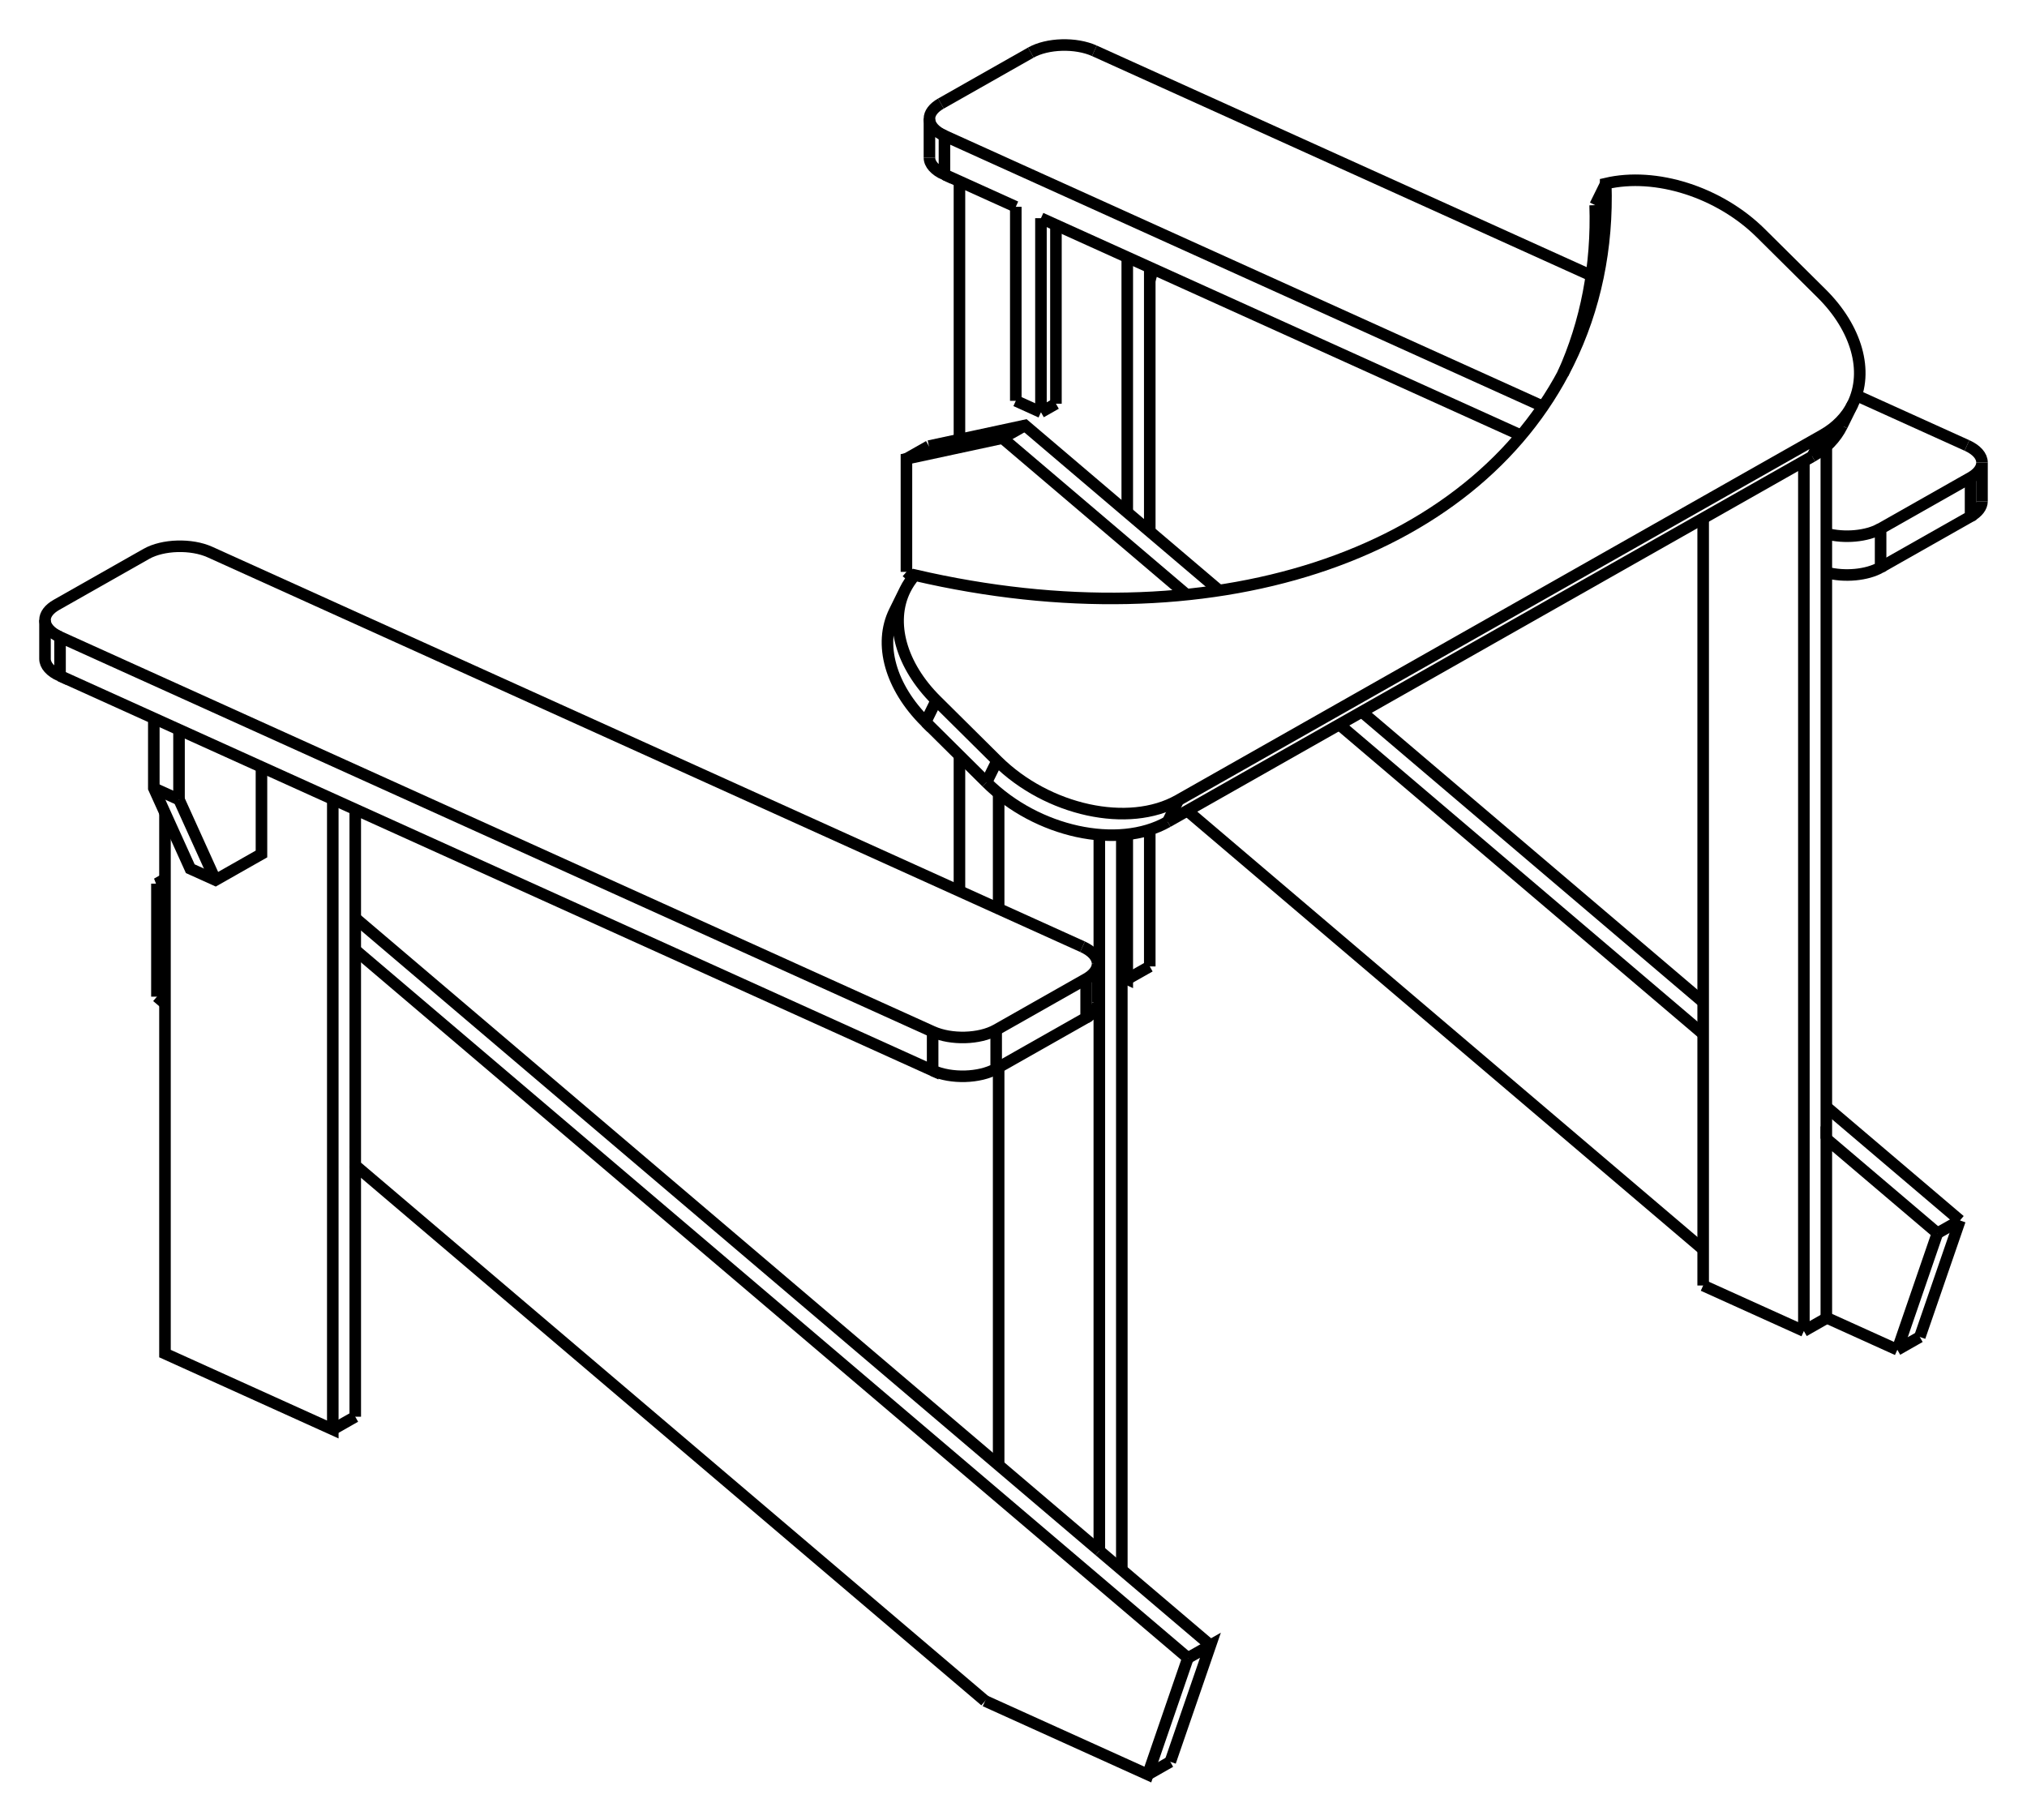
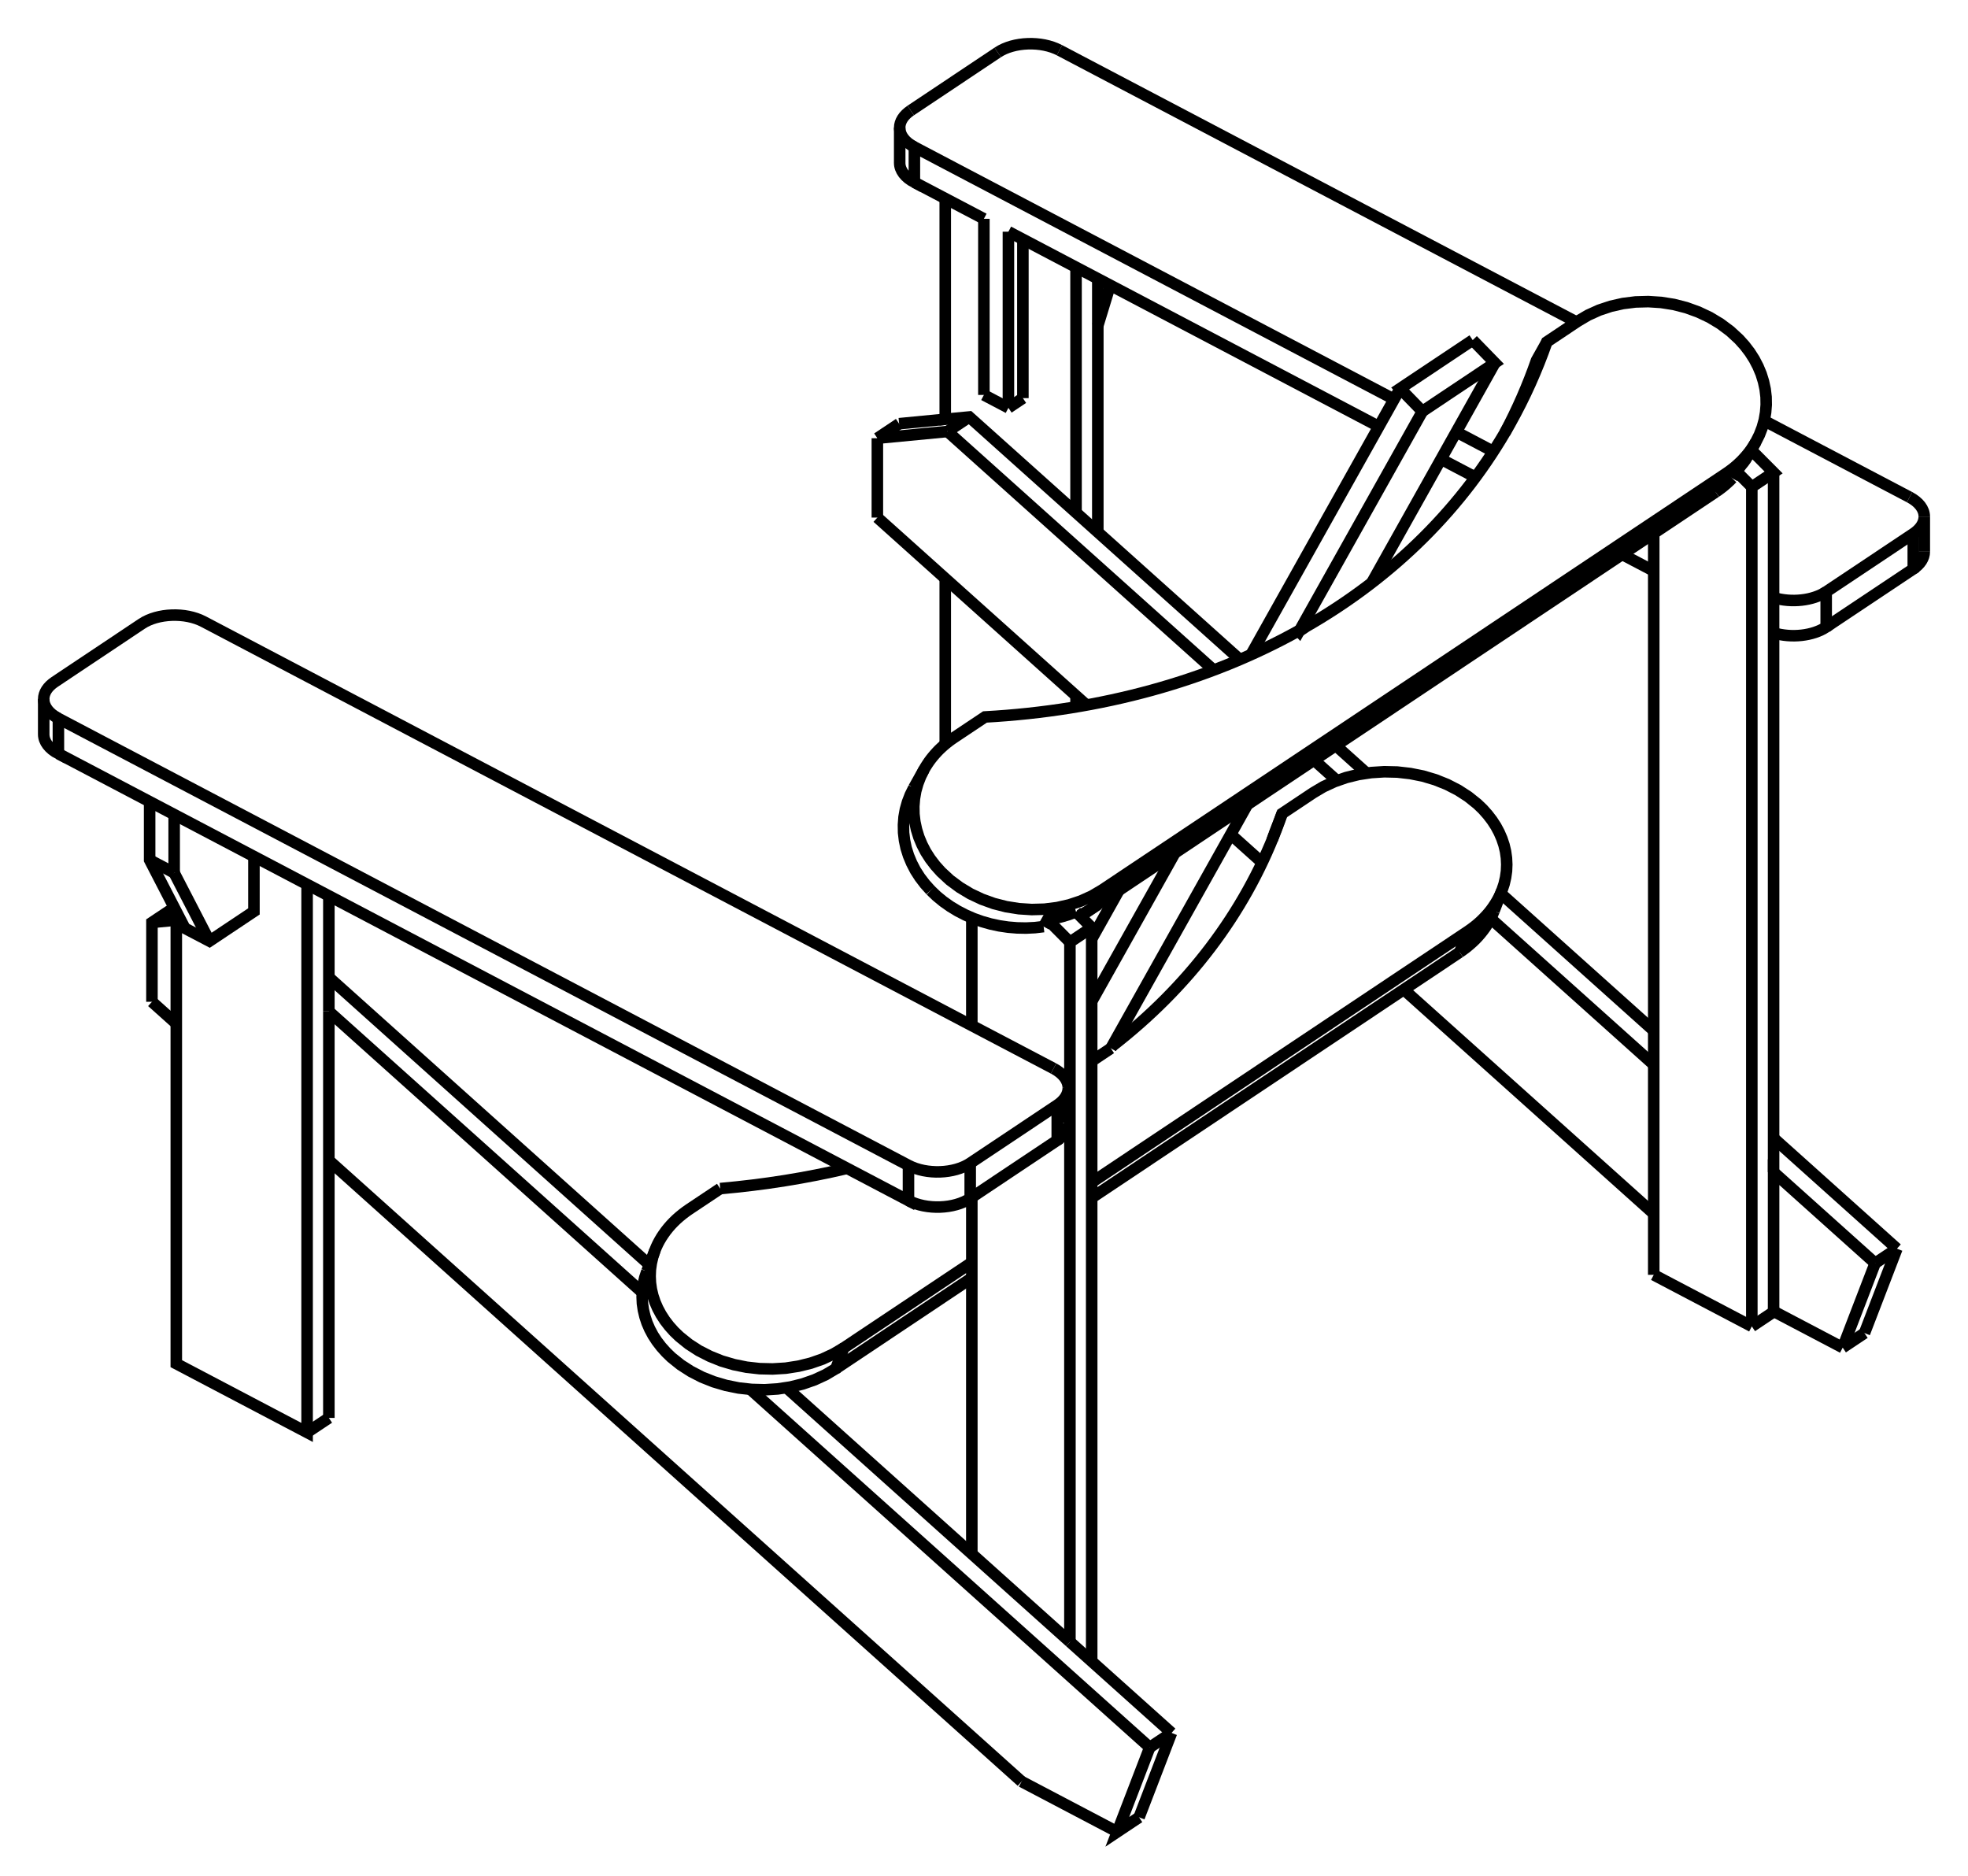
- <svg xmlns="http://www.w3.org/2000/svg" version="1.1" viewBox="-23.569 -18.044 45.042 40.438" fill="none" stroke="black" stroke-width="0.6%" vector-effect="non-scaling-stroke">
-   <path d="M -2.764 -2.478 A 3 2.105 26.256 0 1 -3.456 -4.938 A 3 2.105 26.256 0 1 -3.239 -5.262 A 16 11.227 206.256 0 0 11.283 -9.975 A 16 11.227 206.256 0 0 12.113 -13.964 A 3 2.105 26.256 0 1 15.557 -12.863 L 16.909 -11.522 A 3 2.105 26.256 0 1 17.6 -9.062 A 3 2.105 26.256 0 1 16.938 -8.379 L 2.614 -0.26 A 3 2.105 26.256 0 1 -1.412 -1.137 L -2.764 -2.478 L -3 -1.998 A 3 2.105 26.256 0 1 -3.692 -4.458 L -3.456 -4.938" />
-   <path d="M 11.877 -13.485 L 12.113 -13.964" />
-   <path d="M 11.161 -9.737 A 16 11.227 206.256 0 0 11.877 -13.485" />
-   <path d="M -1.649 -0.658 L -3 -1.998" />
-   <path d="M 2.378 0.22 A 3 2.105 26.256 0 1 -1.649 -0.658" />
-   <path d="M 16.701 -7.9 L 2.378 0.22" />
-   <path d="M 17.364 -8.583 A 3 2.105 26.256 0 1 16.701 -7.9" />
-   <path d="M 17.014 7.263 L 17.014 -8.124" />
-   <path d="M 17.014 11.253 L 17.014 11.239 L 17.014 7.263 L 19.483 9.362" />
-   <path d="M 16.515 11.537 L 16.515 -7.794" />
-   <path d="M 17.014 11.253 L 16.515 11.537" />
-   <path d="M 14.277 10.525 L 16.515 11.537" />
-   <path d="M 14.277 -6.526 L 14.277 10.525" />
-   <path d="M -1.378 14.518 L -1.378 5.676" />
-   <path d="M -1.378 2.153 L -1.378 -0.415" />
-   <path d="M 1.359 16.846 L 1.359 0.509" />
-   <path d="M 0.859 16.421 L 0.859 0.505" />
-   <path d="M 0.486 2.996 L -1.378 2.153 L -18.904 -5.775 A 1 0.506 180 0 0 -20.316 -5.735 L -22.314 -4.602 A 1 0.506 180 0 0 -22.569 -4.264 L -22.569 -3.402 A 1 0.506 180 0 0 -22.235 -3.024 L -22.235 -3.887 L -2.845 4.884 A 1 0.506 180 0 0 -1.433 4.844 L 0.566 3.711 A 1 0.506 180 0 0 0.82 3.374 L 0.82 4.236" />
-   <path d="M 0.859 16.421 L -1.378 14.518 L -15.675 2.359" />
-   <path d="M 19.983 9.079 L 19.483 9.362" />
-   <path d="M -1.292 -8.307 L 2.797 -4.829" />
-   <path d="M 6.191 -1.942 L 14.277 4.935" />
-   <path d="M -0.792 -8.59 L -1.292 -8.307 L -3.427 -7.847 L -3.427 -5.335" />
-   <path d="M 19.983 9.079 L 17.014 6.555" />
-   <path d="M 14.277 4.227 L 6.691 -2.225" />
-   <path d="M 3.522 -4.921 L 1.48 -6.657 L -0.792 -8.59 L -2.249 -8.276 L -2.249 -14.014" />
-   <path d="M 18.592 11.953 L 19.483 9.362" />
-   <path d="M 18.592 11.953 L 17.014 11.239" />
-   <path d="M 14.277 9.723 L 2.813 -0.027" />
-   <path d="M -3.282 -5.211 L -3.427 -5.335" />
-   <path d="M 3.328 18.52 L 0.859 16.421" />
-   <path d="M 2.436 21.11 L 3.328 18.52 L 2.828 18.803" />
-   <path d="M -1.433 5.707 L 0.566 4.574 L 0.566 3.711" />
-   <path d="M -2.845 5.747 A 1 0.506 180 0 0 -1.433 5.707 L -1.433 4.844" />
-   <path d="M 0.566 4.574 A 1 0.506 180 0 0 0.82 4.236" />
-   <path d="M -22.235 -3.024 L -2.845 5.747 L -2.845 4.884" />
-   <path d="M 0.82 3.374 A 1 0.506 180 0 0 0.486 2.996" />
-   <path d="M -22.569 -4.264 A 1 0.506 180 0 0 -22.235 -3.887" />
-   <path d="M -15.675 3.067 L 2.828 18.803" />
-   <path d="M 19.091 11.669 L 18.592 11.953" />
-   <path d="M 19.091 11.669 L 19.983 9.079" />
-   <path d="M -2.928 -8.13 L -3.427 -7.847" />
-   <path d="M -2.249 -8.276 L -2.928 -8.13" />
-   <path d="M -0.105 -13.044 L -0.105 -9.072" />
-   <path d="M 1.48 -12.327 L 1.48 -6.657" />
-   <path d="M -1.679 19.758 L -15.675 7.855 L -15.675 3.067 L -15.675 -0.057" />
-   <path d="M -19.903 4.259 L -20.082 4.106" />
-   <path d="M -1.679 19.758 L 1.937 21.394 L 2.828 18.803" />
-   <path d="M 2.436 21.11 L 1.937 21.394" />
-   <path d="M -19.903 1.492 L -20.082 1.594 L -19.903 1.555" />
-   <path d="M -20.082 1.594 L -20.082 4.106" />
-   <path d="M -19.903 0.019 L -19.903 12.038 L -16.174 13.725 L -16.174 -0.283" />
-   <path d="M -17.759 -1 L -17.759 0.935 L -18.781 1.515 L -19.341 1.262 L -20.151 -0.527 L -20.151 -2.081" />
-   <path d="M -19.591 -0.274 L -20.151 -0.527" />
-   <path d="M -19.591 -0.274 L -19.591 -1.828" />
-   <path d="M -18.781 1.515 L -19.591 -0.274" />
-   <path d="M -15.675 13.441 L -16.174 13.725" />
-   <path d="M -15.675 13.441 L -15.675 7.855" />
-   <path d="M 1.48 3.717 L 1.98 3.434" />
-   <path d="M 1.48 0.498 L 1.48 3.717 L 1.359 3.662" />
-   <path d="M 1.98 -12.101 L 1.98 -6.232" />
-   <path d="M 1.98 0.392 L 1.98 3.434" />
-   <path d="M -0.438 -8.883 L -0.105 -9.072" />
-   <path d="M -0.438 -13.195 L -0.438 -8.883" />
-   <path d="M -0.997 -9.136 L -0.438 -8.883" />
-   <path d="M -0.997 -13.448 L -0.997 -9.136" />
-   <path d="M 17.014 -5.322 A 1 0.506 180 0 0 18.22 -5.434 L 18.22 -6.296 L 20.219 -7.429 A 1 0.506 180 0 0 20.473 -7.766 L 20.473 -6.904" />
-   <path d="M -0.438 -13.195 L 10.232 -8.368" />
-   <path d="M -2.582 -14.165 L -0.997 -13.448" />
-   <path d="M -2.916 -14.542 A 1 0.506 180 0 0 -2.582 -14.165 L -2.582 -15.027 L 10.719 -9.01" />
-   <path d="M 20.219 -6.567 A 1 0.506 180 0 0 20.473 -6.904" />
-   <path d="M 18.22 -5.434 L 20.219 -6.567 L 20.219 -7.429" />
-   <path d="M -2.249 1.759 L -2.249 -1.253" />
-   <path d="M 17.014 -6.184 A 1 0.506 180 0 0 18.22 -6.296" />
-   <path d="M 1.98 -11.815 L 2.055 -12.067" />
-   <path d="M -2.661 -15.742 A 1 0.506 180 0 0 -2.916 -15.405 L -2.916 -14.542" />
-   <path d="M -2.916 -15.405 A 1 0.506 180 0 0 -2.582 -15.027" />
-   <path d="M -0.663 -16.875 L -2.661 -15.742" />
-   <path d="M 0.749 -16.915 A 1 0.506 180 0 0 -0.663 -16.875" />
-   <path d="M 20.139 -8.144 L 17.68 -9.257" />
-   <path d="M 11.793 -11.919 L 0.749 -16.915" />
-   <path d="M 20.473 -7.766 A 1 0.506 180 0 0 20.139 -8.144" />
-   <path d="M -1.412 -1.137 L -1.649 -0.658" />
-   <path d="M 2.614 -0.26 L 2.378 0.22" />
-   <path d="M 16.938 -8.379 L 16.701 -7.9" />
-   <path d="M 17.364 -8.583 L 17.6 -9.062" />
+ <svg xmlns="http://www.w3.org/2000/svg" version="1.1" viewBox="-23.484 -16.868 45.019 42.903" fill="none" stroke="black" stroke-width="0.6%" vector-effect="non-scaling-stroke">
+   <path d="M 1.489 6.04 L 3.393 2.643" />
+   <path d="M 6.225 -2.44 L 6.235 -2.429 L 9.054 -7.458 L 8.545 -7.981 L 10.205 -9.088" />
+   <path d="M 1.489 4.61 L 2.113 3.497" />
+   <path d="M 5.133 -1.893 L 8.545 -7.981" />
+   <path d="M 1.564 7.354 L 1.927 7.112" />
+   <path d="M 10.713 -8.566 L 7.894 -3.536" />
+   <path d="M 5.052 1.535 L 1.927 7.112" />
+   <path d="M 9.054 -7.458 L 10.713 -8.566 L 10.205 -9.088" />
+   <path d="M 6.235 -2.429 L 6.397 -2.537 A 20 15.257 209.267 0 0 11.059 -7.175 A 20 15.257 209.267 0 0 11.902 -9.048 L 12.61 -9.521 L 12.844 -9.659 L 13.096 -9.773 L 13.363 -9.862 L 13.642 -9.925 L 13.93 -9.961 L 14.222 -9.969 L 14.515 -9.95 L 14.805 -9.904 L 15.09 -9.831 L 15.364 -9.732 L 15.625 -9.609 L 15.869 -9.462 L 16.094 -9.294 L 16.296 -9.108 L 16.427 -8.962 L 16.544 -8.809 L 16.646 -8.649 L 16.732 -8.484 L 16.803 -8.314 L 16.857 -8.14 L 16.895 -7.964 L 16.916 -7.787 L 16.919 -7.609 L 16.905 -7.433 L 16.875 -7.259 L 16.827 -7.088 L 16.763 -6.922 L 16.683 -6.762 L 16.648 -6.702 L 16.61 -6.643 L 16.571 -6.585 L 16.529 -6.528 L 16.485 -6.473 L 16.439 -6.419 L 16.391 -6.366 L 16.341 -6.314 L 16.288 -6.264 L 16.234 -6.215 L 16.178 -6.168 L 16.12 -6.123 L 16.061 -6.079 L 16 -6.037 L 1.729 3.489 L 1.495 3.627 L 1.243 3.741 L 0.976 3.83 L 0.697 3.893 L 0.409 3.929 L 0.117 3.937 L -0.176 3.918 L -0.466 3.872 L -0.751 3.799 L -1.025 3.7 L -1.286 3.577 L -1.53 3.43 L -1.755 3.263 L -1.957 3.076 L -2.088 2.93 L -2.205 2.777 L -2.307 2.618 L -2.393 2.452 L -2.464 2.282 L -2.518 2.108 L -2.556 1.932 L -2.577 1.755 L -2.58 1.577 L -2.566 1.401 L -2.536 1.227 L -2.488 1.057 L -2.424 0.891 L -2.344 0.73 L -2.309 0.67 L -2.271 0.611 L -2.232 0.553 L -2.19 0.496 L -2.146 0.441 L -2.1 0.387 L -2.052 0.334 L -2.002 0.282 L -1.949 0.232 L -1.895 0.183 L -1.839 0.136 L -1.782 0.091 L -1.722 0.047 L -1.661 0.005 L -0.952 -0.468 A 20 15.257 209.267 0 0 6.225 -2.44" />
+   <path d="M -7.009 10.32 A 20 14.684 201.017 0 0 -4.104 9.857" />
+   <path d="M 1.489 7.408 A 20 14.684 201.017 0 0 1.564 7.354" />
+   <path d="M 1.954 7.064 A 20 14.684 201.017 0 0 5.712 2.107 A 20 14.684 201.017 0 0 5.845 1.741 L 6.554 1.268 L 6.788 1.129 L 7.041 1.012 L 7.31 0.918 L 7.593 0.848 L 7.884 0.804 L 8.181 0.785 L 8.479 0.792 L 8.776 0.826 L 9.067 0.884 L 9.349 0.968 L 9.617 1.075 L 9.87 1.205 L 10.102 1.355 L 10.313 1.524 L 10.436 1.642 L 10.547 1.767 L 10.647 1.897 L 10.735 2.032 L 10.81 2.172 L 10.872 2.315 L 10.921 2.461 L 10.956 2.608 L 10.977 2.758 L 10.984 2.907 L 10.978 3.057 L 10.957 3.205 L 10.923 3.352 L 10.875 3.496 L 10.843 3.574 L 10.807 3.65 L 10.767 3.725 L 10.723 3.799 L 10.675 3.872 L 10.624 3.943 L 10.569 4.012 L 10.51 4.079 L 10.448 4.144 L 10.383 4.208 L 10.314 4.269 L 10.242 4.328 L 10.167 4.384 L 10.09 4.438 L 1.489 10.179" />
+   <path d="M 5.662 2.216 L 5.845 1.741" />
+   <path d="M 5.618 2.344 A 20 14.684 201.017 0 0 5.662 2.216" />
+   <path d="M -4.182 13.964 L -4.416 14.102 L -4.669 14.22 L -4.939 14.314 L -5.221 14.383 L -5.512 14.428 L -5.809 14.446 L -6.107 14.439 L -6.404 14.406 L -6.695 14.347 L -6.977 14.264 L -7.245 14.156 L -7.498 14.027 L -7.73 13.877 L -7.941 13.707 L -8.064 13.589 L -8.175 13.465 L -8.275 13.335 L -8.363 13.199 L -8.438 13.06 L -8.5 12.917 L -8.549 12.771 L -8.584 12.623 L -8.605 12.474 L -8.612 12.324 L -8.606 12.174 L -8.585 12.026 L -8.551 11.88 L -8.503 11.736 L -8.471 11.658 L -8.435 11.581 L -8.395 11.506 L -8.351 11.432 L -8.303 11.36 L -8.252 11.289 L -8.197 11.22 L -8.138 11.152 L -8.076 11.087 L -8.011 11.024 L -7.942 10.963 L -7.87 10.904 L -7.795 10.847 L -7.718 10.793 L -7.009 10.32" />
+   <path d="M -1.253 12.009 L -4.182 13.964 L -4.364 14.439 L -4.598 14.578 L -4.852 14.695 L -5.121 14.789 L -5.403 14.859 L -5.695 14.903 L -5.992 14.922 L -6.29 14.914 L -6.587 14.881 L -6.878 14.822 L -7.159 14.739 L -7.428 14.632 L -7.68 14.502 L -7.913 14.352 L -8.124 14.183 L -8.246 14.065 L -8.358 13.94 L -8.458 13.81 L -8.546 13.675 L -8.621 13.535 L -8.683 13.392 L -8.731 13.246 L -8.766 13.098 L -8.788 12.949 L -8.795 12.799 L -8.789 12.65 L -8.768 12.501 L -8.734 12.355 L -8.686 12.211" />
+   <path d="M 15.763 -5.614 L 1.491 3.912 L 1.473 3.924 L 1.453 3.937 L 1.434 3.949 L 1.415 3.961 L 1.395 3.973 L 1.375 3.985 L 1.356 3.996 L 1.335 4.008 L 1.315 4.019 L 1.295 4.03 L 1.275 4.041 L 1.254 4.052 L 1.233 4.062 L 1.213 4.073" />
+   <path d="M 16.14 -5.929 L 16.116 -5.904 L 16.092 -5.879 L 16.066 -5.855 L 16.041 -5.832 L 16.015 -5.808 L 15.989 -5.785 L 15.962 -5.762 L 15.935 -5.74 L 15.907 -5.718 L 15.879 -5.696 L 15.85 -5.675 L 15.822 -5.654 L 15.792 -5.634 L 15.763 -5.614" />
+   <path d="M 10.939 -6.965 A 20 15.257 209.267 0 0 11.665 -8.625 L 11.902 -9.048" />
+   <path d="M -2.194 3.499 L -2.325 3.353 L -2.442 3.2 L -2.544 3.041 L -2.63 2.875 L -2.701 2.705 L -2.756 2.531 L -2.793 2.355 L -2.814 2.178 L -2.817 2 L -2.804 1.824 L -2.773 1.65 L -2.725 1.48 L -2.661 1.314 L -2.581 1.153" />
+   <path d="M 0.39 4.327 L 0.19 4.351 L -0.014 4.361 L -0.218 4.357 L -0.422 4.34 L -0.625 4.31 L -0.825 4.267 L -1.022 4.211 L -1.213 4.143 L -1.398 4.062 L -1.576 3.97 L -1.746 3.867 L -1.906 3.754 L -2.056 3.631 L -2.194 3.499" />
+   <path d="M 9.907 4.914 L 1.489 10.532" />
+   <path d="M -1.253 12.362 L -4.364 14.439" />
+   <path d="M 10.692 3.971 L 10.66 4.049 L 10.624 4.125 L 10.584 4.201 L 10.54 4.275 L 10.493 4.347 L 10.441 4.418 L 10.386 4.487 L 10.328 4.554 L 10.266 4.62 L 10.2 4.683 L 10.131 4.744 L 10.06 4.803 L 9.985 4.859 L 9.907 4.914" />
+   <path d="M 16.14 -5.929 L 16.231 -6.09 C 16.26 -6.12 16.29 -6.15 16.317 -6.185 C 16.34 -6.22 16.37 -6.25 16.397 -6.285 C 16.42 -6.32 16.45 -6.35 16.469 -6.39 C 16.49 -6.43 16.51 -6.46 16.535 -6.498" />
+   <path d="M 16.49 -6.423 L 16.576 -6.575" />
+   <path d="M 16.59 13.472 L 16.59 -5.729 L 17.088 -6.061 L 16.577 -6.574" />
+   <path d="M 14.346 12.293 L 16.59 13.472" />
+   <path d="M 14.346 -4.668 L 14.346 12.293" />
+   <path d="M 16.59 -5.729 L 16.231 -6.09" />
+   <path d="M 17.088 9.944 L 17.088 -6.061" />
+   <path d="M 0.39 4.327 L 0.479 4.168 C 0.53 4.16 0.57 4.15 0.62 4.143 C 0.67 4.13 0.71 4.12 0.758 4.112 C 0.8 4.1 0.85 4.09 0.892 4.074 C 0.94 4.06 0.98 4.05 1.022 4.031 C 1.06 4.02 1.09 4 1.13 3.989" />
+   <path d="M -1.253 18.676 L -1.253 10.52" />
+   <path d="M 0.617 7.573 L -1.253 6.591 L -18.829 -2.649 A 1 0.592 180 0 0 -20.241 -2.599 L -22.232 -1.27 A 1 0.592 180 0 0 -22.484 -0.877 L -22.484 -0.071 A 1 0.592 180 0 0 -22.148 0.372 L -22.148 -0.434 L -2.702 9.789 A 1 0.592 180 0 0 -1.29 9.739 L 0.701 8.41 A 1 0.592 180 0 0 0.953 8.017 L 0.953 8.822" />
+   <path d="M -1.253 6.591 L -1.253 4.127" />
+   <path d="M 0.991 4.683 L 0.479 4.168" />
+   <path d="M 0.991 20.688 L 0.991 4.683 L 1.489 4.35 L 1.13 3.989" />
+   <path d="M 0.991 20.688 L -1.253 18.676 L -5.492 14.875" />
+   <path d="M 1.489 21.134 L 1.489 4.35" />
+   <path d="M 17.088 13.14 L 17.088 13.127 L 17.088 9.944 L 19.411 12.027" />
+   <path d="M 17.088 13.14 L 16.59 13.472" />
+   <path d="M -1.808 -6.998 L 4.279 -1.54" />
+   <path d="M 6.575 0.519 L 7.1 0.989" />
+   <path d="M 10.616 4.142 L 14.346 7.486" />
+   <path d="M 14.346 10.894 L 8.628 5.767" />
+   <path d="M 5.388 2.863 L 4.669 2.218" />
+   <path d="M 1.37 -0.74 L -3.414 -5.029" />
+   <path d="M -3.414 -6.844 L -3.414 -5.029" />
+   <path d="M -1.808 -6.998 L -3.414 -6.844" />
+   <path d="M 19.909 11.695 L 19.411 12.027" />
+   <path d="M -1.311 -7.33 L -1.808 -6.998" />
+   <path d="M 19.909 11.695 L 17.088 9.165" />
+   <path d="M 14.346 6.707 L 10.847 3.57" />
+   <path d="M 7.776 0.817 L 7.073 0.186" />
+   <path d="M 4.879 -1.781 L 1.131 -5.142 L -1.311 -7.33 L -1.861 -7.278 L -1.861 -12.327" />
+   <path d="M -1.29 10.544 L 0.701 9.215 L 0.701 8.41" />
+   <path d="M -2.702 10.594 A 1 0.592 180 0 0 -1.29 10.544 L -1.29 9.739" />
+   <path d="M 0.701 9.215 A 1 0.592 180 0 0 0.953 8.822" />
+   <path d="M -22.148 0.372 L -2.702 10.594 L -2.702 9.789" />
+   <path d="M 0.953 8.017 A 1 0.592 180 0 0 0.617 7.573" />
+   <path d="M -22.484 -0.877 A 1 0.592 180 0 0 -22.148 -0.434" />
+   <path d="M 3.315 22.771 L 2.817 23.103" />
+   <path d="M -15.961 6.267 L -8.792 12.695" />
+   <path d="M -6.319 14.912 L 2.817 23.103" />
+   <path d="M 3.315 22.771 L 0.991 20.688" />
+   <path d="M -8.629 12.063 L -15.961 5.488" />
+   <path d="M -19.495 3.898 L -19.51 3.9 L -20.008 4.232 L -20.008 6.047" />
+   <path d="M 18.669 13.958 L 19.411 12.027" />
+   <path d="M 18.669 13.958 L 17.088 13.127" />
+   <path d="M -2.916 -7.176 L -3.414 -6.844" />
+   <path d="M -1.861 -7.278 L -2.916 -7.176" />
+   <path d="M 19.167 13.626 L 18.669 13.958" />
+   <path d="M 19.167 13.626 L 19.909 11.695" />
+   <path d="M -0.085 -11.393 L -0.085 -7.761" />
+   <path d="M 1.131 -10.754 L 1.131 -5.142" />
+   <path d="M -15.961 6.267 L -15.961 3.624" />
+   <path d="M -19.451 3.983 L -19.451 14.325 L -16.459 15.898 L -16.459 3.362" />
+   <path d="M -17.675 2.723 L -17.675 3.98 L -18.693 4.659 L -19.254 4.365 L -20.061 2.803 L -20.061 1.469" />
+   <path d="M -19.5 3.098 L -20.061 2.803" />
+   <path d="M -19.5 3.098 L -19.5 1.764" />
+   <path d="M -18.693 4.659 L -19.5 3.098" />
+   <path d="M -15.961 15.566 L -16.459 15.898" />
+   <path d="M -15.961 15.566 L -15.961 9.675 L -15.961 6.267" />
+   <path d="M 2.573 24.702 L 3.315 22.771" />
+   <path d="M 2.573 24.702 L 2.075 25.034 L 2.817 23.103" />
+   <path d="M -0.115 23.883 L 2.075 25.034" />
+   <path d="M -0.115 23.883 L -15.961 9.675" />
+   <path d="M -20.008 4.232 L -19.451 4.179" />
+   <path d="M -19.451 6.546 L -20.008 6.047" />
+   <path d="M -1.861 0.154 L -1.861 -3.637" />
+   <path d="M 1.131 -0.954 L 1.131 -0.698" />
+   <path d="M 1.231 4.091 L 1.629 3.825" />
+   <path d="M 1.629 -10.493 L 1.629 -4.695" />
+   <path d="M 1.629 3.82 L 1.629 3.825" />
+   <path d="M -0.416 -7.539 L -0.085 -7.761" />
+   <path d="M -0.416 -11.568 L -0.416 -7.539" />
+   <path d="M -0.977 -7.834 L -0.416 -7.539" />
+   <path d="M -0.977 -11.863 L -0.977 -7.834" />
+   <path d="M 17.088 -2.391 A 1 0.592 180 0 0 18.291 -2.525 L 18.291 -3.331 L 20.283 -4.66 A 1 0.592 180 0 0 20.535 -5.053 L 20.535 -4.247" />
+   <path d="M -0.416 -11.568 L 8.058 -7.112" />
+   <path d="M 9.48 -6.365 L 10.269 -5.951" />
+   <path d="M 13.624 -4.186 L 14.346 -3.807" />
+   <path d="M -2.567 -12.698 L -0.977 -11.863" />
+   <path d="M -2.903 -13.141 A 1 0.592 180 0 0 -2.567 -12.698 L -2.567 -13.504 L 8.407 -7.735" />
+   <path d="M 20.283 -3.854 A 1 0.592 180 0 0 20.535 -4.247" />
+   <path d="M 18.291 -2.525 L 20.283 -3.854 L 20.283 -4.66" />
+   <path d="M 9.828 -6.988 L 10.677 -6.541" />
+   <path d="M 14.3 -4.637 L 14.346 -4.613" />
+   <path d="M 17.088 -3.197 A 1 0.592 180 0 0 18.291 -3.331" />
+   <path d="M 1.629 -9.417 L 1.912 -10.344" />
+   <path d="M -2.651 -14.34 A 1 0.592 180 0 0 -2.903 -13.947 L -2.903 -13.141" />
+   <path d="M -2.903 -13.947 A 1 0.592 180 0 0 -2.567 -13.504" />
+   <path d="M -0.66 -15.669 L -2.651 -14.34" />
+   <path d="M 0.752 -15.719 A 1 0.592 180 0 0 -0.66 -15.669" />
+   <path d="M 20.198 -5.496 L 16.871 -7.245" />
+   <path d="M 12.581 -9.501 L 0.752 -15.719" />
+   <path d="M 20.535 -5.053 A 1 0.592 180 0 0 20.198 -5.496" />
+   <path d="M 10.09 4.438 L 9.907 4.914" />
+   <path d="M 16 -6.037 L 15.763 -5.614" />
+   <path d="M 1.729 3.489 L 1.491 3.912" />
+   <path d="M 10.875 3.496 L 10.692 3.971" />
+   <path d="M -8.503 11.736 L -8.686 12.211" />
+   <path d="M 16.683 -6.762 L 16.535 -6.498" />
+   <path d="M -2.344 0.73 L -2.581 1.153" />
</svg>
